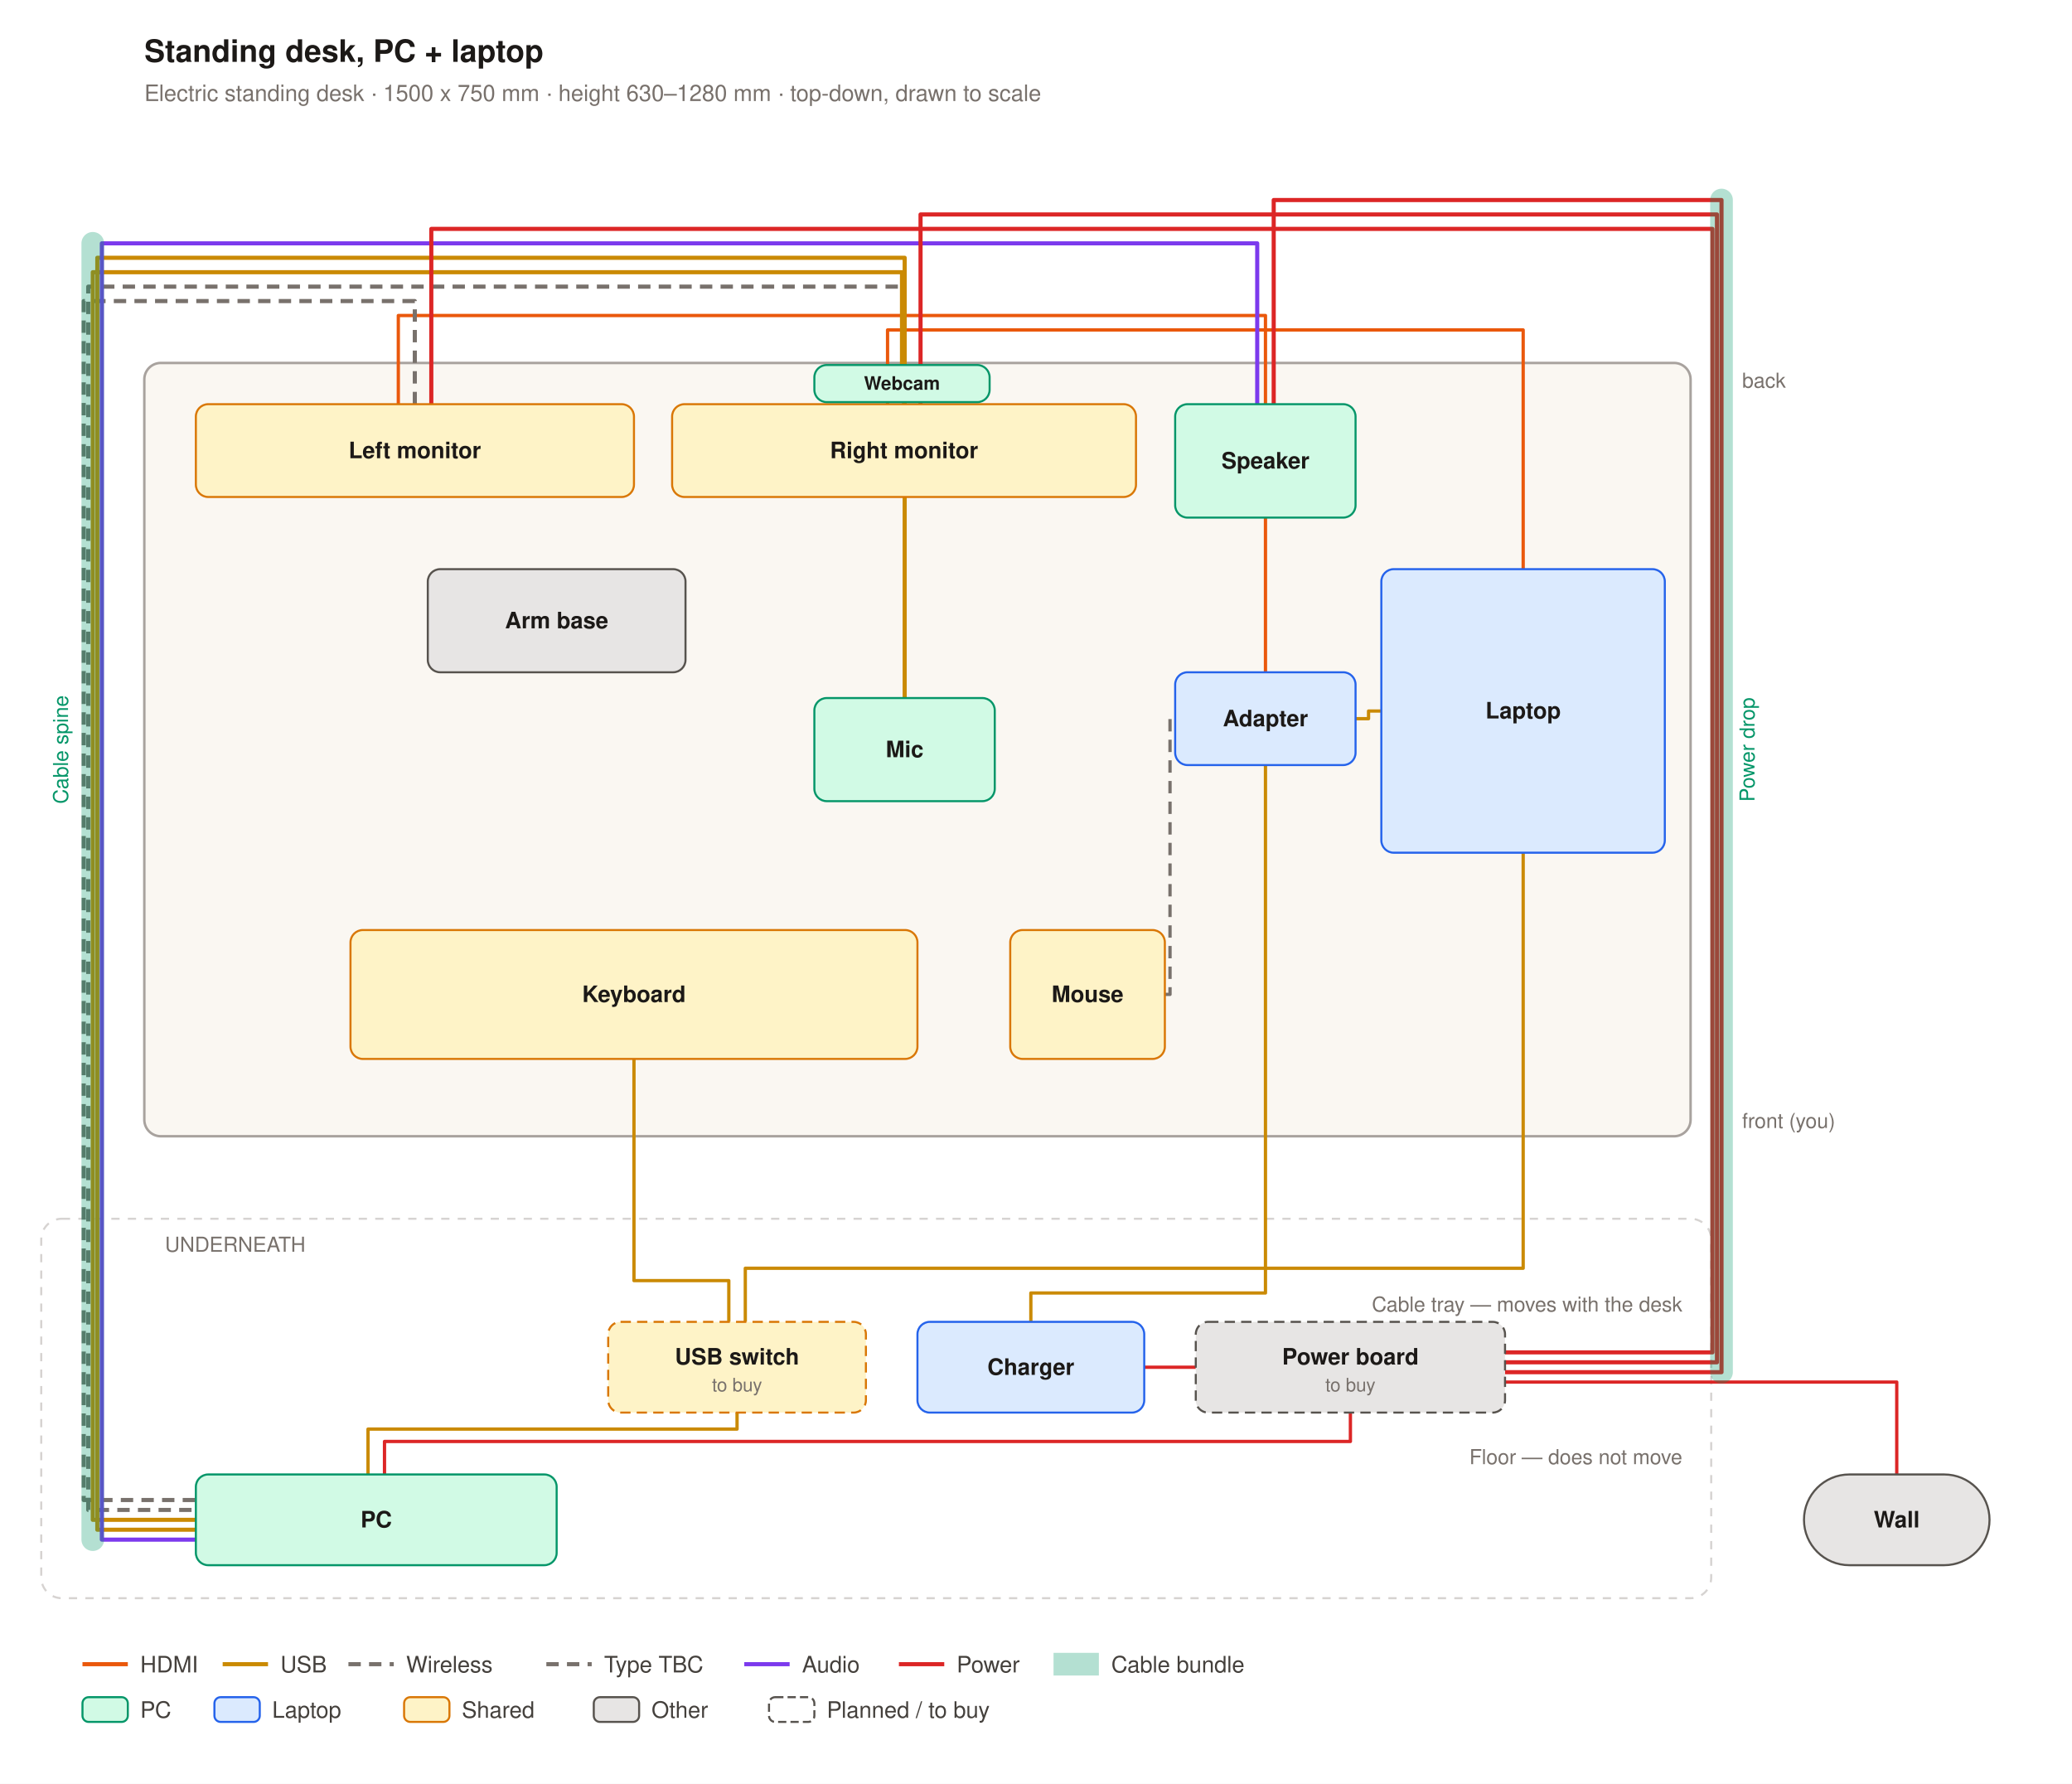
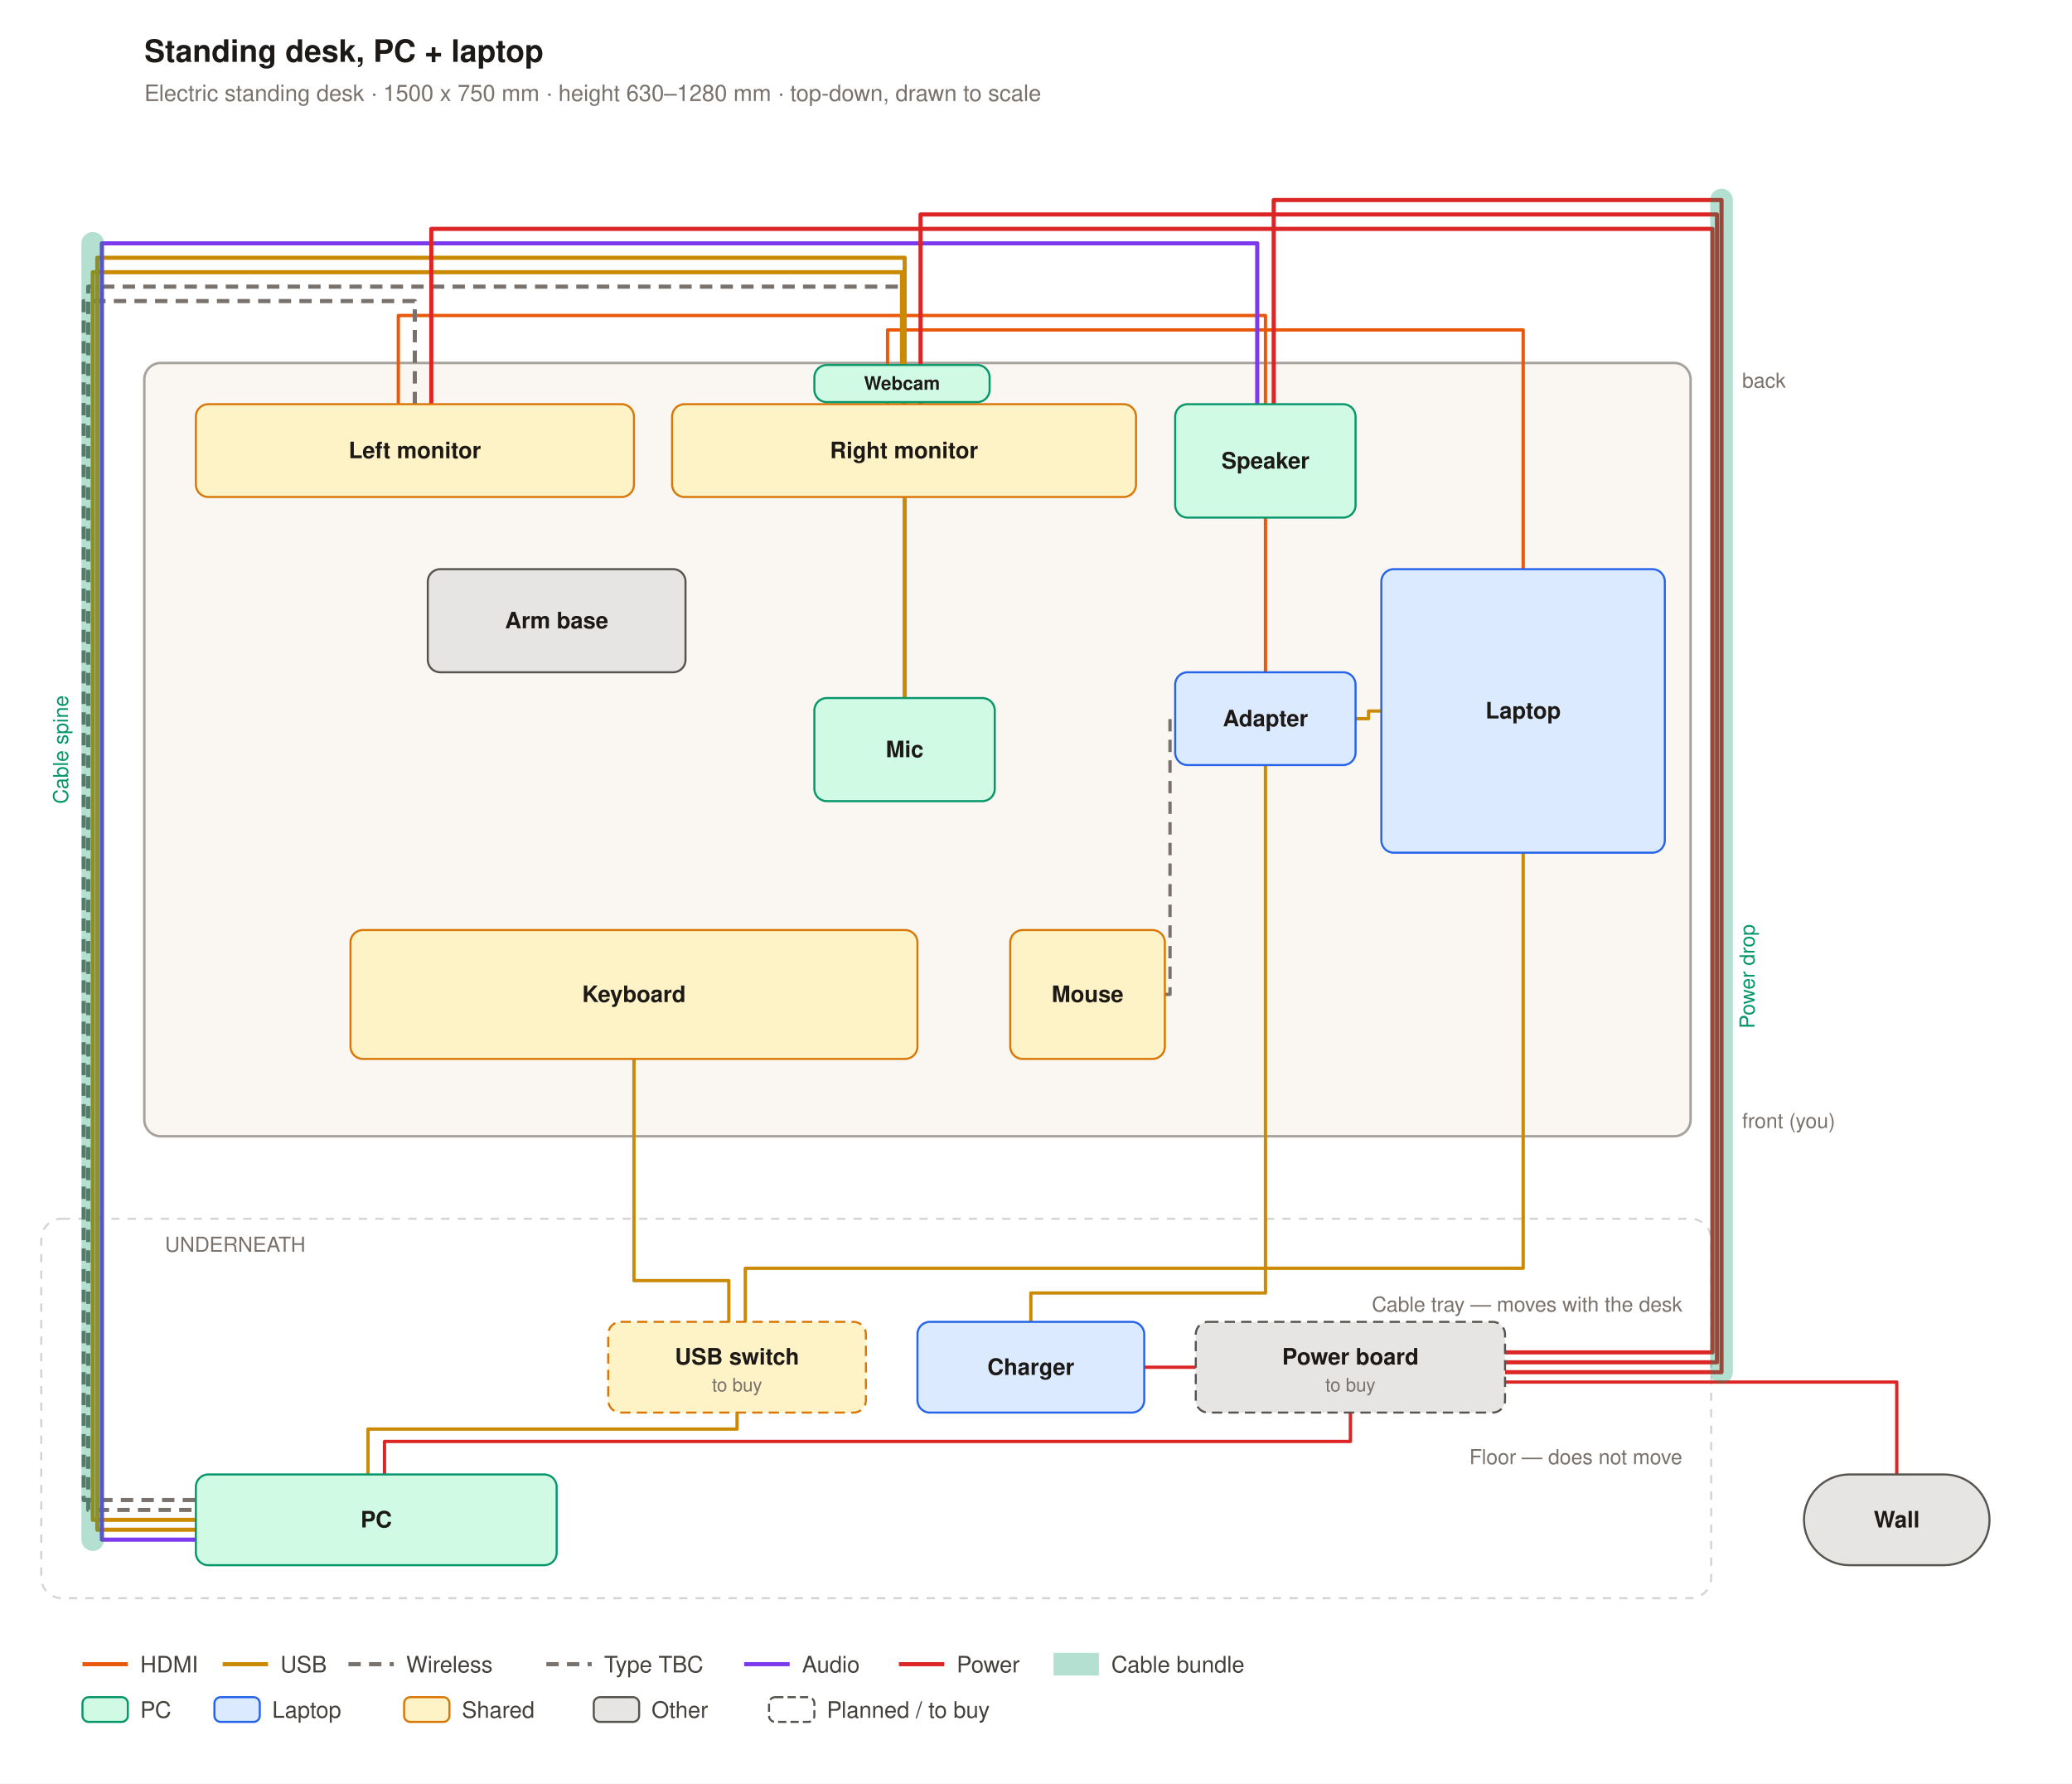
<svg xmlns="http://www.w3.org/2000/svg" width="1005" height="865" viewBox="0 0 1005 865" font-family="Helvetica, Arial, sans-serif" role="img">
  <rect width="100%" height="100%" fill="white" />
  <text x="70" y="30" font-size="15" font-weight="bold" fill="#1c1917">Standing desk, PC + laptop</text>
  <text x="70" y="49" font-size="11" fill="#78716c">Electric standing desk · 1500 x 750 mm · height 630–1280 mm · top-down, drawn to scale</text>
  <rect x="70" y="176" width="750" height="375" rx="8" fill="#faf7f2" stroke="#a8a29e" stroke-width="1.2" />
  <text x="845" y="188" font-size="10" fill="#78716c">back</text>
  <text x="845" y="547" font-size="10" fill="#78716c">front (you)</text>
  <rect x="20" y="591" width="810" height="184" rx="10" fill="none" stroke="#d6d3d1" stroke-dasharray="4 4" />
  <text x="80" y="607" font-size="10" fill="#78716c">UNDERNEATH</text>
  <text x="816" y="636" font-size="10" fill="#78716c" text-anchor="end">Cable tray — moves with the desk</text>
  <text x="816" y="710" font-size="10" fill="#78716c" text-anchor="end">Floor — does not move</text>
  <path d="M738.8 276 L738.8 160 L430.5 160 L430.5 196 L430.5 196" fill="none" stroke="#ea580c" stroke-width="1.6" stroke-linejoin="round" />
  <path d="M670 344.8 L663.8 344.8 L663.8 348.5 L657.5 348.5 L657.5 348.5" fill="none" stroke="#ca8a04" stroke-width="1.6" stroke-linejoin="round" />
  <path d="M613.8 326 L613.8 153 L193.2 153 L193.2 196 L193.2 196" fill="none" stroke="#ea580c" stroke-width="1.6" stroke-linejoin="round" />
  <path d="M613.8 371 L613.8 627 L500 627 L500 641 L500 641" fill="none" stroke="#ca8a04" stroke-width="1.6" stroke-linejoin="round" />
  <path d="M307.5 513.5 L307.5 621 L353.5 621 L353.5 641 L353.5 641" fill="none" stroke="#ca8a04" stroke-width="1.6" stroke-linejoin="round" />
  <path d="M738.8 413.5 L738.8 615 L361.5 615 L361.5 641 L361.5 641" fill="none" stroke="#ca8a04" stroke-width="1.6" stroke-linejoin="round" />
  <path d="M565 482.2 L567.5 482.2 L567.5 348.5 L570 348.5 L570 348.5" fill="none" stroke="#78716c" stroke-width="1.6" stroke-dasharray="6 4" stroke-linejoin="round" />
  <path d="M201.2 196 L201.2 146 L40.6 146 L40.6 727.4 L95 727.4 L95 727.4" fill="none" stroke="#78716c" stroke-width="2.0" stroke-dasharray="6 4" stroke-linejoin="round" />
  <path d="M438.5 196 L438.5 139 L42.8 139 L42.8 732.2 L95 732.2 L95 732.2" fill="none" stroke="#78716c" stroke-width="2.0" stroke-dasharray="6 4" stroke-linejoin="round" />
  <path d="M178.5 715 L178.5 693 L357.5 693 L357.5 685 L357.5 685" fill="none" stroke="#ca8a04" stroke-width="1.6" stroke-linejoin="round" />
  <path d="M437.5 177 L437.5 132 L45 132 L45 737 L95 737 L95 737" fill="none" stroke="#ca8a04" stroke-width="2.0" stroke-linejoin="round" />
  <path d="M438.8 338.5 L438.8 125 L47.2 125 L47.2 741.8 L95 741.8 L95 741.8" fill="none" stroke="#ca8a04" stroke-width="2.0" stroke-linejoin="round" />
  <path d="M609.8 196 L609.8 118 L49.4 118 L49.4 746.6 L95 746.6 L95 746.6" fill="none" stroke="#7c3aed" stroke-width="2.0" stroke-linejoin="round" />
  <path d="M209.2 196 L209.2 111 L830.6 111 L830.6 655.8 L730 655.8 L730 655.8" fill="none" stroke="#dc2626" stroke-width="2.0" stroke-linejoin="round" />
  <path d="M446.5 196 L446.5 104 L832.8 104 L832.8 660.6 L730 660.6 L730 660.6" fill="none" stroke="#dc2626" stroke-width="2.0" stroke-linejoin="round" />
  <path d="M617.8 196 L617.8 97 L835 97 L835 665.4 L730 665.4 L730 665.4" fill="none" stroke="#dc2626" stroke-width="2.0" stroke-linejoin="round" />
  <path d="M555 663 L567.5 663 L567.5 663 L580 663 L580 663" fill="none" stroke="#dc2626" stroke-width="1.6" stroke-linejoin="round" />
  <path d="M186.5 715 L186.5 699 L655 699 L655 685 L655 685" fill="none" stroke="#dc2626" stroke-width="1.6" stroke-linejoin="round" />
  <path d="M730 670.2 L920 670.2 L920 715 L920 715" fill="none" stroke="#dc2626" stroke-width="1.6" stroke-linejoin="round" />
  <line x1="45" y1="118" x2="45" y2="746.6" stroke="#059669" stroke-width="11" stroke-opacity="0.3" stroke-linecap="round" />
  <text x="33" y="363.5" font-size="10" fill="#059669" text-anchor="middle" transform="rotate(-90 33 363.5)">Cable spine</text>
  <line x1="835" y1="97" x2="835" y2="665.4" stroke="#059669" stroke-width="11" stroke-opacity="0.3" stroke-linecap="round" />
-   <text x="851" y="363.5" font-size="10" fill="#059669" text-anchor="middle" transform="rotate(-90 851 363.5)">Power drop</text>
+   <text x="851" y="473.5" font-size="10" fill="#059669" text-anchor="middle" transform="rotate(-90 851 473.5)">Power drop</text>
  <rect x="95" y="715" width="175" height="44" rx="6" fill="#d1fae5" stroke="#059669" />
  <text x="182.5" y="740.7" font-size="11" font-weight="600" text-anchor="middle" fill="#1c1917">PC</text>
  <rect x="670" y="276" width="137.5" height="137.5" rx="6" fill="#dbeafe" stroke="#2563eb" />
  <text x="738.8" y="348.4" font-size="11" font-weight="600" text-anchor="middle" fill="#1c1917">Laptop</text>
  <rect x="570" y="326" width="87.5" height="45" rx="6" fill="#dbeafe" stroke="#2563eb" />
  <text x="613.8" y="352.2" font-size="11" font-weight="600" text-anchor="middle" fill="#1c1917">Adapter</text>
  <rect x="95" y="196" width="212.5" height="45" rx="6" fill="#fef3c7" stroke="#d97706" />
  <text x="201.2" y="222.2" font-size="11" font-weight="600" text-anchor="middle" fill="#1c1917">Left monitor</text>
  <rect x="326" y="196" width="225" height="45" rx="6" fill="#fef3c7" stroke="#d97706" />
  <text x="438.5" y="222.2" font-size="11" font-weight="600" text-anchor="middle" fill="#1c1917">Right monitor</text>
  <rect x="207.5" y="276" width="125" height="50" rx="6" fill="#e7e5e4" stroke="#57534e" />
  <text x="270" y="304.7" font-size="11" font-weight="600" text-anchor="middle" fill="#1c1917">Arm base</text>
  <rect x="395" y="177" width="85" height="18" rx="6" fill="#d1fae5" stroke="#059669" />
  <text x="437.5" y="189" font-size="9" font-weight="600" text-anchor="middle" fill="#1c1917">Webcam</text>
  <rect x="395" y="338.5" width="87.5" height="50" rx="6" fill="#d1fae5" stroke="#059669" />
  <text x="438.8" y="367.2" font-size="11" font-weight="600" text-anchor="middle" fill="#1c1917">Mic</text>
  <rect x="570" y="196" width="87.5" height="55" rx="6" fill="#d1fae5" stroke="#059669" />
  <text x="613.8" y="227.2" font-size="11" font-weight="600" text-anchor="middle" fill="#1c1917">Speaker</text>
  <rect x="170" y="451" width="275" height="62.5" rx="6" fill="#fef3c7" stroke="#d97706" />
  <text x="307.5" y="485.9" font-size="11" font-weight="600" text-anchor="middle" fill="#1c1917">Keyboard</text>
  <rect x="490" y="451" width="75" height="62.5" rx="6" fill="#fef3c7" stroke="#d97706" />
  <text x="527.5" y="485.9" font-size="11" font-weight="600" text-anchor="middle" fill="#1c1917">Mouse</text>
  <rect x="295" y="641" width="125" height="44" rx="6" fill="#fef3c7" stroke="#d97706" stroke-dasharray="5 3" />
  <text x="357.5" y="674.7" font-size="9" text-anchor="middle" fill="#78716c">to buy</text>
  <text x="357.5" y="661.7" font-size="11" font-weight="600" text-anchor="middle" fill="#1c1917">USB switch</text>
  <rect x="445" y="641" width="110" height="44" rx="6" fill="#dbeafe" stroke="#2563eb" />
  <text x="500" y="666.7" font-size="11" font-weight="600" text-anchor="middle" fill="#1c1917">Charger</text>
  <rect x="580" y="641" width="150" height="44" rx="6" fill="#e7e5e4" stroke="#57534e" stroke-dasharray="5 3" />
  <text x="655" y="674.7" font-size="9" text-anchor="middle" fill="#78716c">to buy</text>
  <text x="655" y="661.7" font-size="11" font-weight="600" text-anchor="middle" fill="#1c1917">Power board</text>
  <rect x="875" y="715" width="90" height="44" rx="22" fill="#e7e5e4" stroke="#57534e" />
  <text x="920" y="740.7" font-size="11" font-weight="600" text-anchor="middle" fill="#1c1917">Wall</text>
  <line x1="40" y1="807" x2="62" y2="807" stroke="#ea580c" stroke-width="2" />
  <text x="68" y="811" font-size="11" fill="#44403c">HDMI</text>
  <line x1="108" y1="807" x2="130" y2="807" stroke="#ca8a04" stroke-width="2" />
  <text x="136" y="811" font-size="11" fill="#44403c">USB</text>
  <line x1="169" y1="807" x2="191" y2="807" stroke="#78716c" stroke-width="2" stroke-dasharray="6 4" />
  <text x="197" y="811" font-size="11" fill="#44403c">Wireless</text>
  <line x1="265" y1="807" x2="287" y2="807" stroke="#78716c" stroke-width="2" stroke-dasharray="6 4" />
  <text x="293" y="811" font-size="11" fill="#44403c">Type TBC</text>
  <line x1="361" y1="807" x2="383" y2="807" stroke="#7c3aed" stroke-width="2" />
  <text x="389" y="811" font-size="11" fill="#44403c">Audio</text>
  <line x1="436" y1="807" x2="458" y2="807" stroke="#dc2626" stroke-width="2" />
  <text x="464" y="811" font-size="11" fill="#44403c">Power</text>
  <line x1="511" y1="807" x2="533" y2="807" stroke="#059669" stroke-width="11" stroke-opacity="0.3" />
  <text x="539" y="811" font-size="11" fill="#44403c">Cable bundle</text>
  <rect x="40" y="823" width="22" height="12" rx="3" fill="#d1fae5" stroke="#059669" />
  <text x="68" y="833" font-size="11" fill="#44403c">PC</text>
  <rect x="104" y="823" width="22" height="12" rx="3" fill="#dbeafe" stroke="#2563eb" />
  <text x="132" y="833" font-size="11" fill="#44403c">Laptop</text>
  <rect x="196" y="823" width="22" height="12" rx="3" fill="#fef3c7" stroke="#d97706" />
  <text x="224" y="833" font-size="11" fill="#44403c">Shared</text>
  <rect x="288" y="823" width="22" height="12" rx="3" fill="#e7e5e4" stroke="#57534e" />
  <text x="316" y="833" font-size="11" fill="#44403c">Other</text>
  <rect x="373" y="823" width="22" height="12" rx="3" fill="white" stroke="#57534e" stroke-dasharray="4 2" />
  <text x="401" y="833" font-size="11" fill="#44403c">Planned / to buy</text>
</svg>
